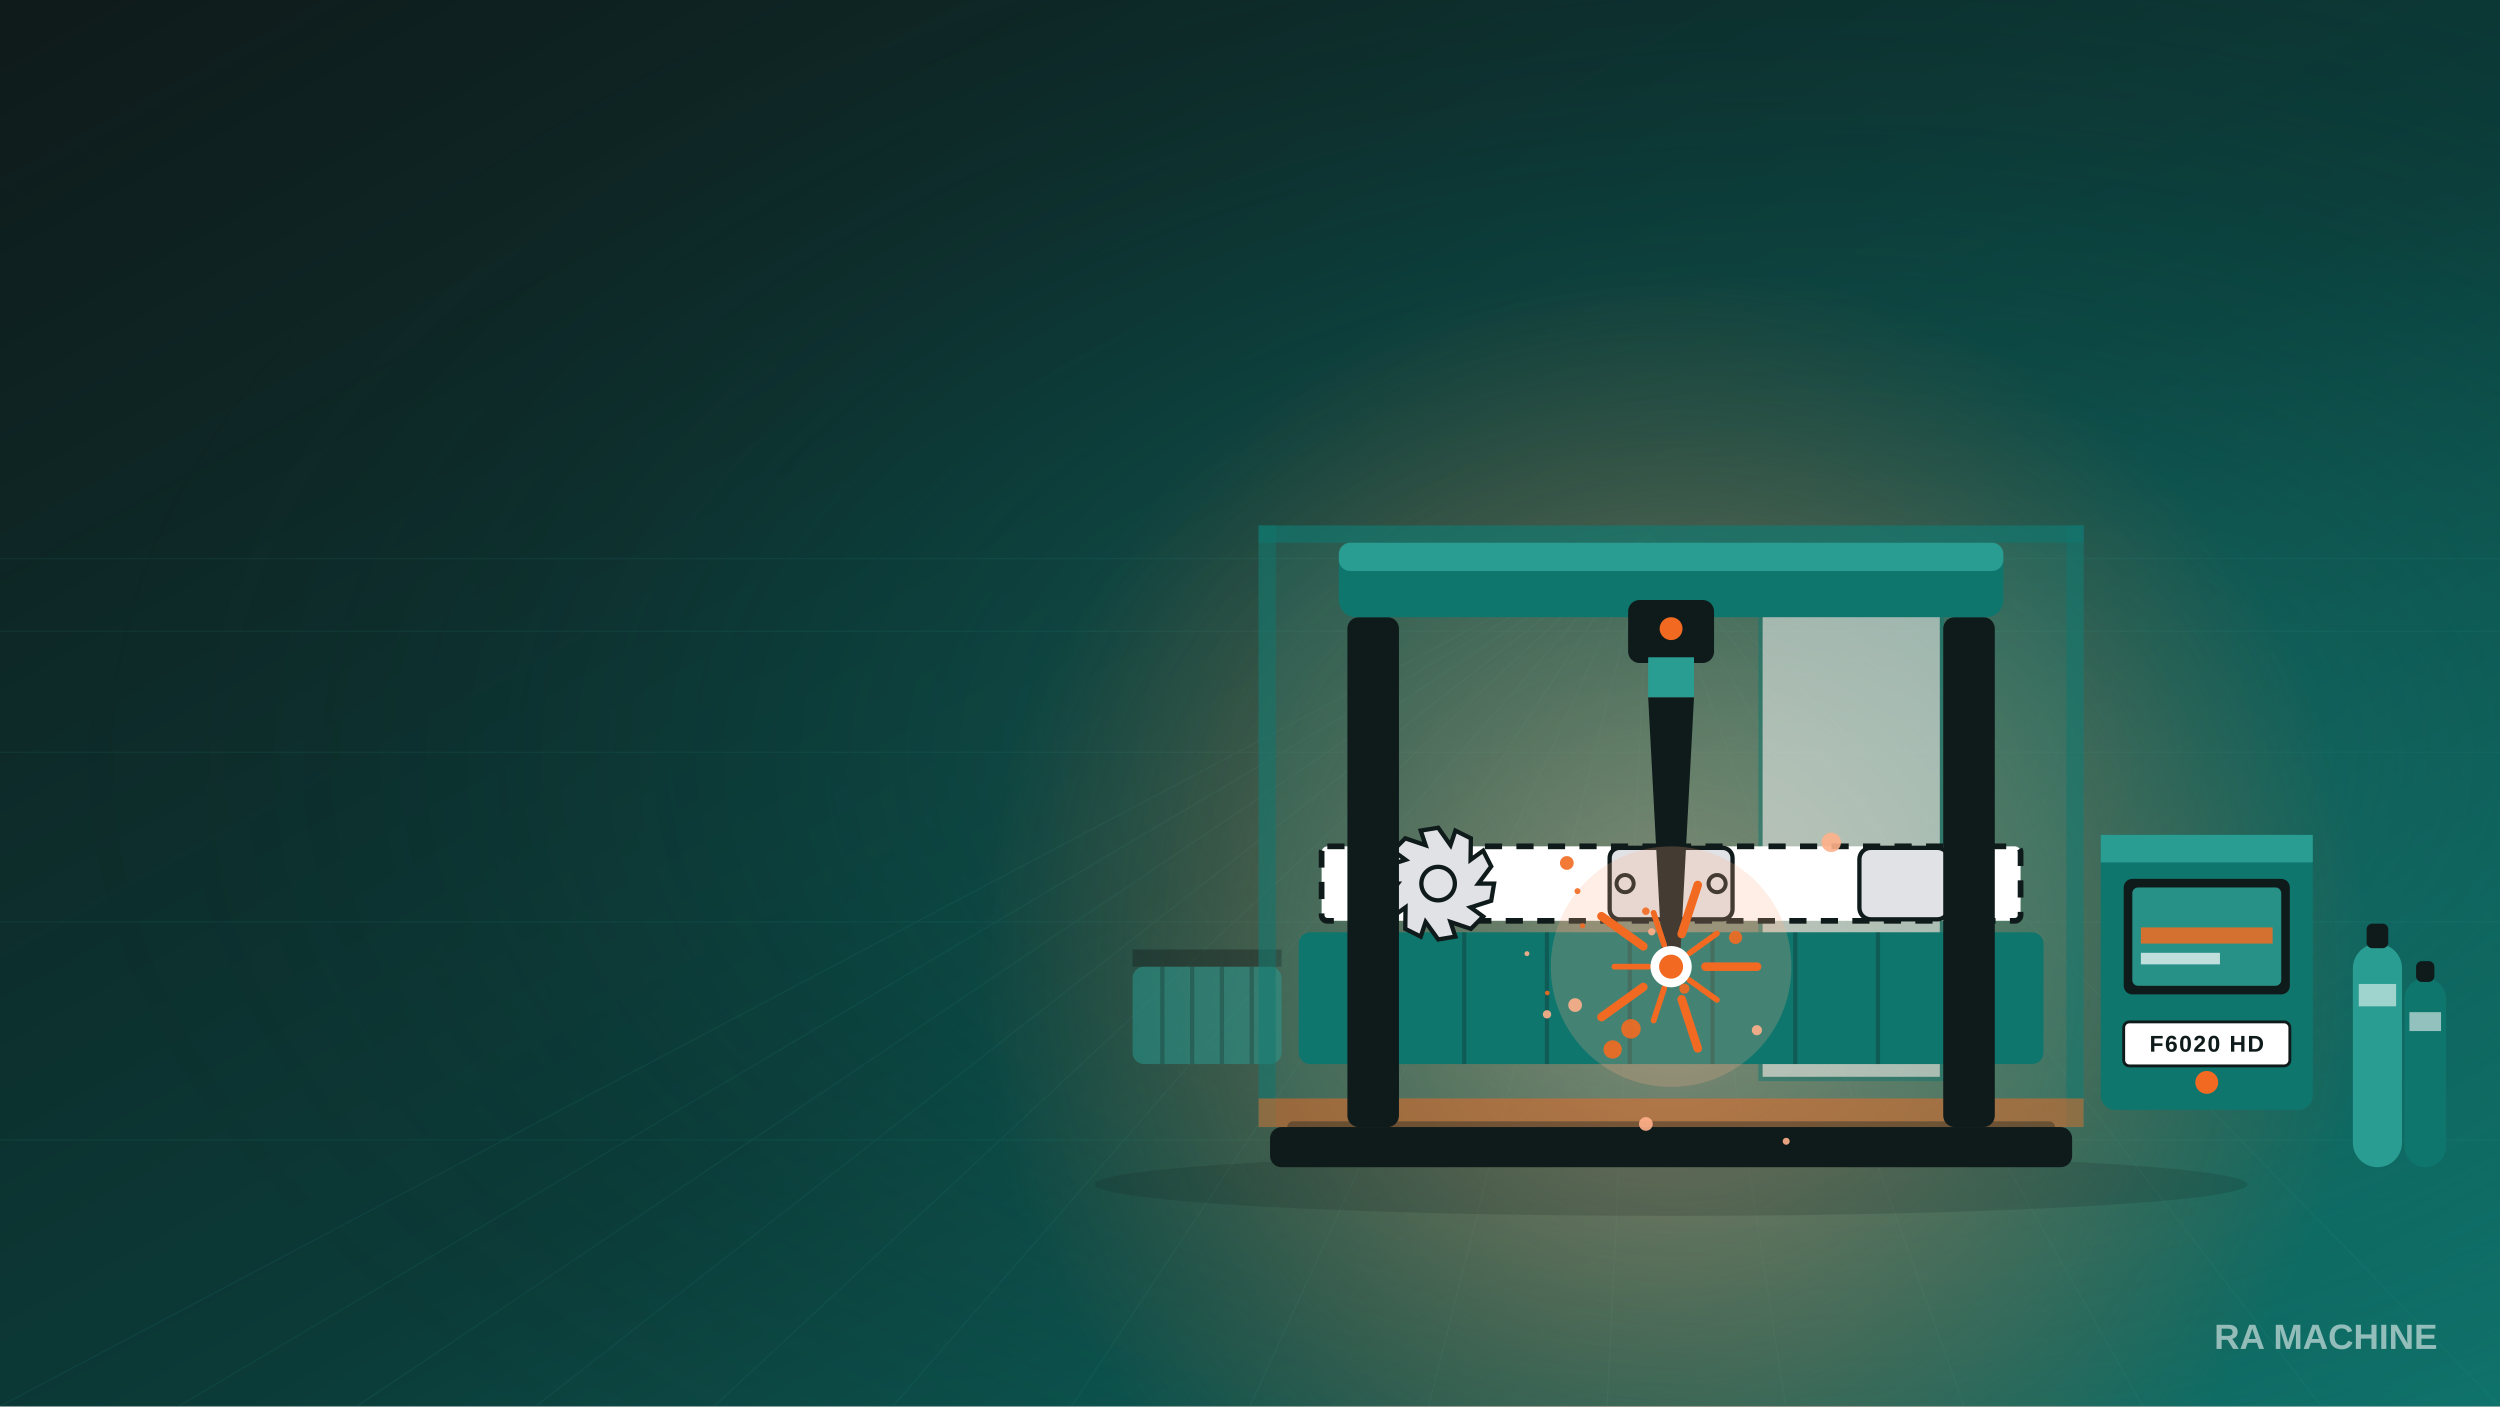
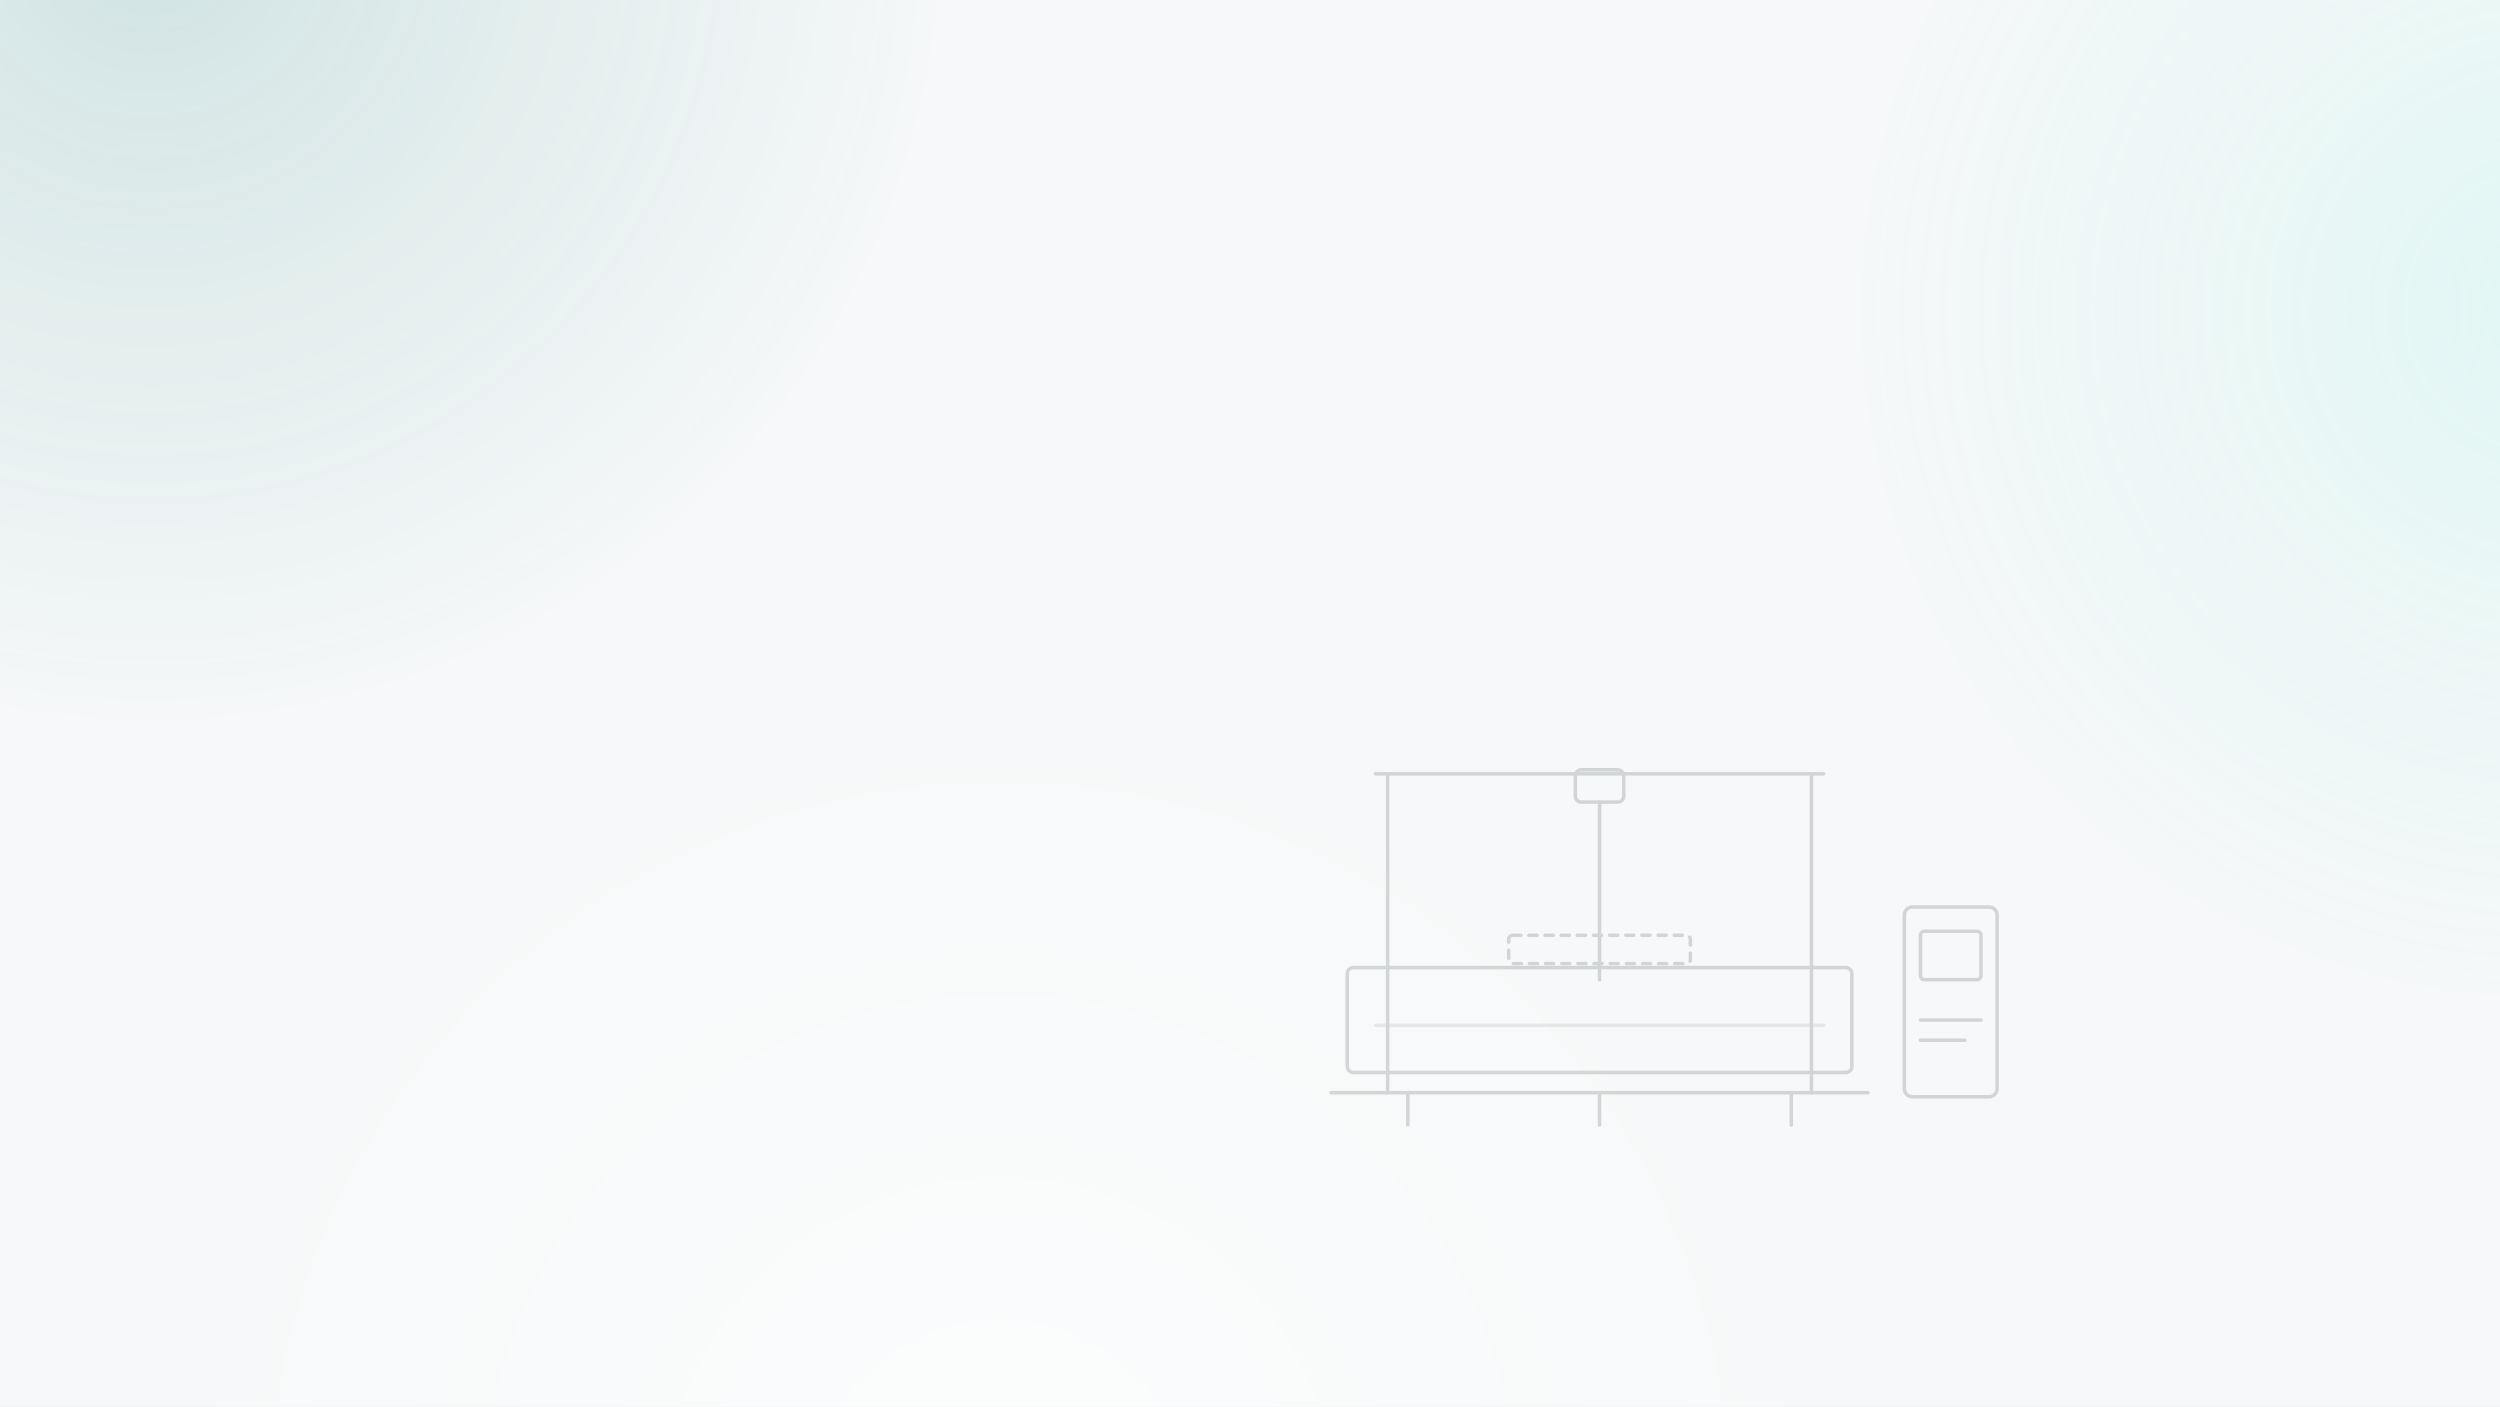
<svg xmlns="http://www.w3.org/2000/svg" width="1920" height="1080" viewBox="0 0 1920 1080">
-   <rect width="1920" height="1080" fill="#0F1A1A" />
  <defs>
-     <linearGradient id="heroDarkBg" x1="0%" y1="0%" x2="100%" y2="100%">
-       <stop offset="0%" stop-color="#0F1A1A" />
-       <stop offset="55%" stop-color="#0B3B38" />
-       <stop offset="100%" stop-color="#0F766E" />
-     </linearGradient>
-     <radialGradient id="heroGlow" cx="72%" cy="54%" r="70%">
-       <stop offset="0%" stop-color="#2A9D93" stop-opacity="0.4" />
-       <stop offset="55%" stop-color="#0F766E" stop-opacity="0.16" />
-       <stop offset="100%" stop-color="#0F1A1A" stop-opacity="0" />
+     <radialGradient id="orb0" cx="50%" cy="50%" r="50%">
+       <stop offset="0%" stop-color="#0F766E" stop-opacity="0.16" />
+       <stop offset="100%" stop-color="#0F766E" stop-opacity="0" />
    </radialGradient>
-     <radialGradient id="heroSparkGlow" cx="50%" cy="50%" r="50%">
-       <stop offset="0%" stop-color="#FFB08A" stop-opacity="0.55" />
-       <stop offset="100%" stop-color="#F26A21" stop-opacity="0" />
+     <radialGradient id="orb1" cx="50%" cy="50%" r="50%">
+       <stop offset="0%" stop-color="#5EEAD4" stop-opacity="0.14" />
+       <stop offset="100%" stop-color="#5EEAD4" stop-opacity="0" />
+     </radialGradient>
+     <radialGradient id="orb2" cx="50%" cy="50%" r="50%">
+       <stop offset="0%" stop-color="#FFFFFF" stop-opacity="0.65" />
+       <stop offset="100%" stop-color="#FFFFFF" stop-opacity="0" />
    </radialGradient>
  </defs>
-   <rect width="1920" height="1080" fill="url(#heroDarkBg)" />
-   <rect width="1920" height="1080" fill="url(#heroGlow)" />
-   <g stroke="#2A9D93" stroke-width="1" opacity="0.1" fill="none">
-     <line x1="0" y1="1080" x2="1267.2" y2="410.4" />
-     <line x1="137.143" y1="1080" x2="1267.2" y2="410.4" />
-     <line x1="274.286" y1="1080" x2="1267.2" y2="410.4" />
-     <line x1="411.429" y1="1080" x2="1267.2" y2="410.4" />
-     <line x1="548.571" y1="1080" x2="1267.2" y2="410.4" />
-     <line x1="685.714" y1="1080" x2="1267.2" y2="410.4" />
-     <line x1="822.857" y1="1080" x2="1267.2" y2="410.4" />
-     <line x1="960" y1="1080" x2="1267.2" y2="410.4" />
-     <line x1="1097.143" y1="1080" x2="1267.2" y2="410.4" />
-     <line x1="1234.286" y1="1080" x2="1267.2" y2="410.4" />
-     <line x1="1371.429" y1="1080" x2="1267.2" y2="410.4" />
-     <line x1="1508.571" y1="1080" x2="1267.2" y2="410.4" />
-     <line x1="1645.714" y1="1080" x2="1267.2" y2="410.4" />
-     <line x1="1782.857" y1="1080" x2="1267.2" y2="410.4" />
-     <line x1="1920" y1="1080" x2="1267.2" y2="410.4" />
-     <line x1="0" y1="429.0" x2="1920" y2="429.0" />
-     <line x1="0" y1="484.8" x2="1920" y2="484.8" />
-     <line x1="0" y1="577.8" x2="1920" y2="577.8" />
-     <line x1="0" y1="708.0" x2="1920" y2="708.0" />
-     <line x1="0" y1="875.4" x2="1920" y2="875.4" />
-     <line x1="0" y1="1080.0" x2="1920" y2="1080.0" />
-   </g>
-   <circle cx="1283" cy="742" r="540" fill="url(#heroSparkGlow)" />
-   <g transform="translate(751.0 298.0) scale(2.2)">
-     <g>
-       <g>
-         <ellipse cx="242" cy="278" rx="201.2" ry="11" fill="#0F1A1A" opacity="0.16" />
-         <g opacity="0.92">
-           <rect x="54" y="202" width="52" height="34" rx="4" fill="#2A9D93" opacity="0.55" />
-           <line x1="64.4" y1="202" x2="64.4" y2="236" stroke="#0F1A1A" stroke-width="1.5" opacity="0.28" />
-           <line x1="74.8" y1="202" x2="74.8" y2="236" stroke="#0F1A1A" stroke-width="1.5" opacity="0.28" />
-           <line x1="85.2" y1="202" x2="85.2" y2="236" stroke="#0F1A1A" stroke-width="1.5" opacity="0.28" />
-           <line x1="95.6" y1="202" x2="95.6" y2="236" stroke="#0F1A1A" stroke-width="1.5" opacity="0.28" />
-           <rect x="54" y="196" width="52" height="6" fill="#0F1A1A" opacity="0.4" />
-         </g>
-         <g>
-           <rect x="98" y="48" width="288" height="210" fill="#2A9D93" opacity="0.16" />
-           <rect x="98" y="48" width="288" height="6" fill="#0F766E" opacity="0.6" />
-           <rect x="98" y="48" width="6" height="210" fill="#0F766E" opacity="0.5" />
-           <rect x="380" y="48" width="6" height="210" fill="#0F766E" opacity="0.5" />
-           <rect x="273.2" y="73.2" width="63.36" height="168" fill="#FFFFFF" opacity="0.5" stroke="#0F766E" stroke-width="1.5" />
-           <rect x="98" y="248" width="288" height="10" fill="#F26A21" opacity="0.5" />
-         </g>
-         <rect x="102" y="258" width="280" height="14" rx="4" fill="#0F1A1A" />
-         <rect x="124" y="272" width="16" height="0" fill="#0F1A1A" />
-         <rect x="197.333" y="272" width="16" height="0" fill="#0F1A1A" />
-         <rect x="270.667" y="272" width="16" height="0" fill="#0F1A1A" />
-         <rect x="344" y="272" width="16" height="0" fill="#0F1A1A" />
-         <rect x="108" y="256" width="268" height="5" rx="2" fill="#0F1A1A" opacity="0.35" />
-         <g>
-           <rect x="112" y="190" width="260" height="46" rx="4" fill="#0F766E" />
-           <line x1="140.889" y1="190" x2="140.889" y2="236" stroke="#0F1A1A" stroke-width="1.5" opacity="0.28" />
-           <line x1="169.778" y1="190" x2="169.778" y2="236" stroke="#0F1A1A" stroke-width="1.5" opacity="0.28" />
-           <line x1="198.667" y1="190" x2="198.667" y2="236" stroke="#0F1A1A" stroke-width="1.5" opacity="0.28" />
-           <line x1="227.556" y1="190" x2="227.556" y2="236" stroke="#0F1A1A" stroke-width="1.5" opacity="0.28" />
-           <line x1="256.444" y1="190" x2="256.444" y2="236" stroke="#0F1A1A" stroke-width="1.5" opacity="0.28" />
-           <line x1="285.333" y1="190" x2="285.333" y2="236" stroke="#0F1A1A" stroke-width="1.5" opacity="0.28" />
-           <line x1="314.222" y1="190" x2="314.222" y2="236" stroke="#0F1A1A" stroke-width="1.5" opacity="0.28" />
-           <line x1="343.111" y1="190" x2="343.111" y2="236" stroke="#0F1A1A" stroke-width="1.5" opacity="0.28" />
-           <rect x="120" y="160" width="244" height="26" rx="2" fill="#FFFFFF" stroke="#0F1A1A" stroke-width="2" stroke-dasharray="6 5" />
-           <g>
-             <path d="M174.7 173.0 L180.2 173.0 L179.2 179.0 L172.0 181.3 L172.0 181.3 L176.4 184.5 L172.1 188.8 L165.0 186.4 L165.0 186.4 L166.7 191.5 L160.7 192.5 L156.3 186.4 L156.3 186.4 L154.6 191.5 L149.2 188.8 L149.3 181.3 L149.3 181.3 L144.9 184.5 L142.1 179.0 L146.6 173.0 L146.6 173.0 L141.2 173.0 L142.1 167.0 L149.3 164.7 L149.3 164.7 L144.9 161.5 L149.2 157.2 L156.3 159.6 L156.3 159.6 L154.6 154.5 L160.7 153.5 L165.0 159.6 L165.0 159.6 L166.7 154.5 L172.1 157.2 L172.0 164.7 L172.0 164.7 L176.4 161.5 L179.2 167.0 L174.7 173.0 Z" fill="#E1E2E5" stroke="#0F1A1A" stroke-width="1.5" />
-             <circle cx="160.667" cy="173" r="5.85" fill="none" stroke="#0F1A1A" stroke-width="1.5" />
-           </g>
-           <g>
-             <rect x="220.55" y="160.52" width="42.9" height="24.96" rx="3.494" fill="#E1E2E5" stroke="#0F1A1A" stroke-width="1.5" />
-             <circle cx="225.941" cy="173" r="2.995" fill="none" stroke="#0F1A1A" stroke-width="1.4" />
-             <circle cx="258.059" cy="173" r="2.995" fill="none" stroke="#0F1A1A" stroke-width="1.4" />
-           </g>
-           <rect x="307.733" y="160.52" width="31.2" height="24.96" rx="4" fill="#E1E2E5" stroke="#0F1A1A" stroke-width="1.5" />
-         </g>
-         <g>
-           <rect x="129" y="80" width="18" height="178" rx="4" fill="#0F1A1A" />
-           <rect x="337" y="80" width="18" height="178" rx="4" fill="#0F1A1A" />
-           <rect x="126" y="54" width="232" height="26" rx="6" fill="#0F766E" />
-           <rect x="126" y="54" width="232" height="9.88" rx="4" fill="#2A9D93" />
-         </g>
-         <g>
-           <rect x="227" y="74" width="30" height="22" rx="4" fill="#0F1A1A" />
-           <rect x="234" y="94" width="16" height="14" fill="#2A9D93" />
-           <path d="M234 108 L250 108 L245 202 L239 202 Z" fill="#0F1A1A" />
-           <circle cx="242" cy="84" r="4" fill="#F26A21" />
-         </g>
-         <g>
-           <rect x="392" y="156" width="74" height="96" rx="5" fill="#0F766E" />
-           <rect x="392" y="156" width="74" height="9.6" fill="#2A9D93" />
-           <g>
-             <rect x="400" y="171.36" width="58" height="40.32" rx="3" fill="#0F1A1A" />
-             <rect x="403" y="174.36" width="52" height="34.32" rx="2" fill="#2A9D93" opacity="0.9" />
-             <rect x="406" y="188.294" width="46" height="5.645" fill="#F26A21" opacity="0.85" />
-             <rect x="406" y="197.165" width="27.6" height="4.032" fill="#FFFFFF" opacity="0.7" />
-           </g>
-           <g>
-             <rect x="400" y="221.28" width="58" height="15.36" rx="2" fill="#FFFFFF" stroke="#0F1A1A" stroke-width="1" />
-             <text x="429" y="231.68" text-anchor="middle" font-family="Arial, sans-serif" font-size="8" font-weight="700" fill="#0F1A1A" letter-spacing="0.5">F6020 HD</text>
-           </g>
-           <circle cx="429" cy="242.4" r="4" fill="#F26A21" />
-         </g>
-         <g>
-           <rect x="480" y="194" width="17.16" height="78" rx="8.58" fill="#2A9D93" />
-           <rect x="482.059" y="208.04" width="13.042" height="7.8" fill="#FFFFFF" opacity="0.55" />
-           <rect x="484.805" y="186.98" width="7.55" height="8.58" rx="2" fill="#0F1A1A" />
-         </g>
-         <g>
-           <rect x="498" y="206" width="14.52" height="66" rx="7.26" fill="#0F766E" />
-           <rect x="499.742" y="217.88" width="11.035" height="6.6" fill="#FFFFFF" opacity="0.55" />
-           <rect x="502.066" y="200.06" width="6.389" height="7.26" rx="2" fill="#0F1A1A" />
-         </g>
-       </g>
-       <g>
-         <circle cx="242" cy="202" r="42.0" fill="#FFB08A" opacity="0.22" />
-         <line x1="254.0" y1="202.0" x2="272.0" y2="202.0" stroke="#F26A21" stroke-width="3" stroke-linecap="round" />
-         <line x1="248.4" y1="206.7" x2="258.0" y2="213.6" stroke="#F26A21" stroke-width="2" stroke-linecap="round" />
-         <line x1="245.7" y1="213.4" x2="251.3" y2="230.5" stroke="#F26A21" stroke-width="3" stroke-linecap="round" />
-         <line x1="239.6" y1="209.5" x2="235.9" y2="220.8" stroke="#F26A21" stroke-width="2" stroke-linecap="round" />
-         <line x1="232.3" y1="209.1" x2="217.7" y2="219.6" stroke="#F26A21" stroke-width="3" stroke-linecap="round" />
-         <line x1="234.1" y1="202.0" x2="222.2" y2="202.0" stroke="#F26A21" stroke-width="2" stroke-linecap="round" />
-         <line x1="232.3" y1="194.9" x2="217.7" y2="184.4" stroke="#F26A21" stroke-width="3" stroke-linecap="round" />
-         <line x1="239.6" y1="194.5" x2="235.9" y2="183.2" stroke="#F26A21" stroke-width="2" stroke-linecap="round" />
-         <line x1="245.7" y1="190.6" x2="251.3" y2="173.5" stroke="#F26A21" stroke-width="3" stroke-linecap="round" />
-         <line x1="248.4" y1="197.3" x2="258.0" y2="190.4" stroke="#F26A21" stroke-width="2" stroke-linecap="round" />
-         <circle cx="242" cy="202" r="7.2" fill="#FFFFFF" />
-         <circle cx="242" cy="202" r="4.2" fill="#F26A21" />
-       </g>
-       <g opacity="0.9">
-         <circle cx="297.9" cy="158.6" r="3.4" fill="#FFB08A" />
-         <circle cx="264.5" cy="191.8" r="2.3" fill="#F26A21" />
-         <circle cx="205.6" cy="165.8" r="2.4" fill="#F26A21" />
-         <circle cx="208.5" cy="215.4" r="2.4" fill="#FFB08A" />
-         <circle cx="221.6" cy="230.9" r="3.2" fill="#F26A21" />
-         <circle cx="233.2" cy="256.9" r="2.4" fill="#FFB08A" />
-         <circle cx="228.0" cy="223.7" r="3.4" fill="#F26A21" />
-       </g>
+   <rect width="1920" height="1080" fill="#F6F8F9" />
+   <circle cx="115.2" cy="-54" r="614.4" fill="url(#orb0)" />
+   <circle cx="1958.4" cy="237.6" r="537.6" fill="url(#orb1)" />
+   <circle cx="768" cy="1166.4" r="652.8" fill="url(#orb2)" />
+   <g transform="translate(895.2 476.5) scale(1.550)" opacity="0.16">
+     <g fill="none" stroke="#0F1A1A" stroke-width="1.75" stroke-linecap="round" stroke-linejoin="round" opacity="1">
+       <rect x="90" y="172" width="250" height="52" rx="3" />
+       <path d="M104 200.6 L326 200.6" opacity="0.5" />
+       <rect x="170" y="156" width="90" height="14" rx="2" stroke-dasharray="4 4" />
+       <path d="M82 234 L348 234" />
+       <path d="M120 234 L120 250" />
+       <path d="M215 234 L215 250" />
+       <path d="M310 234 L310 250" />
+       <path d="M110 234 L110 76" />
+       <path d="M320 234 L320 76" />
+       <path d="M104 76 L326 76" />
+       <rect x="203" y="74" width="24" height="16" rx="3" />
+       <path d="M215 90 L215 178" />
+       <rect x="366" y="142" width="46" height="94" rx="4" />
+       <rect x="374" y="154" width="30" height="24" rx="2" />
+       <path d="M374 198 L404 198" />
+       <path d="M374 208 L396 208" />
    </g>
  </g>
-   <g opacity="0.9">
-     <circle cx="1172.7" cy="732.4" r="1.9" fill="#FFB08A" />
-     <circle cx="1188.3" cy="762.6" r="1.8" fill="#F26A21" />
-     <circle cx="1211.5" cy="684.4" r="2.3" fill="#F26A21" />
-     <circle cx="1268.5" cy="715.6" r="2.8" fill="#FFB08A" />
-     <circle cx="1264.0" cy="699.8" r="2.9" fill="#F26A21" />
-     <circle cx="1293.6" cy="759.3" r="3.9" fill="#F26A21" />
-     <circle cx="1349.3" cy="791.2" r="3.9" fill="#FFB08A" />
-     <circle cx="1188.1" cy="779.0" r="3.2" fill="#FFB08A" />
-     <circle cx="1371.8" cy="876.5" r="2.7" fill="#FFB08A" />
-     <circle cx="1215.4" cy="711.0" r="2.0" fill="#F26A21" />
-   </g>
-   <text x="1872" y="1036" text-anchor="end" font-family="Arial, sans-serif" font-size="27" font-weight="700" fill="#FFFFFF" opacity="0.55">RA MACHINE</text>
</svg>
